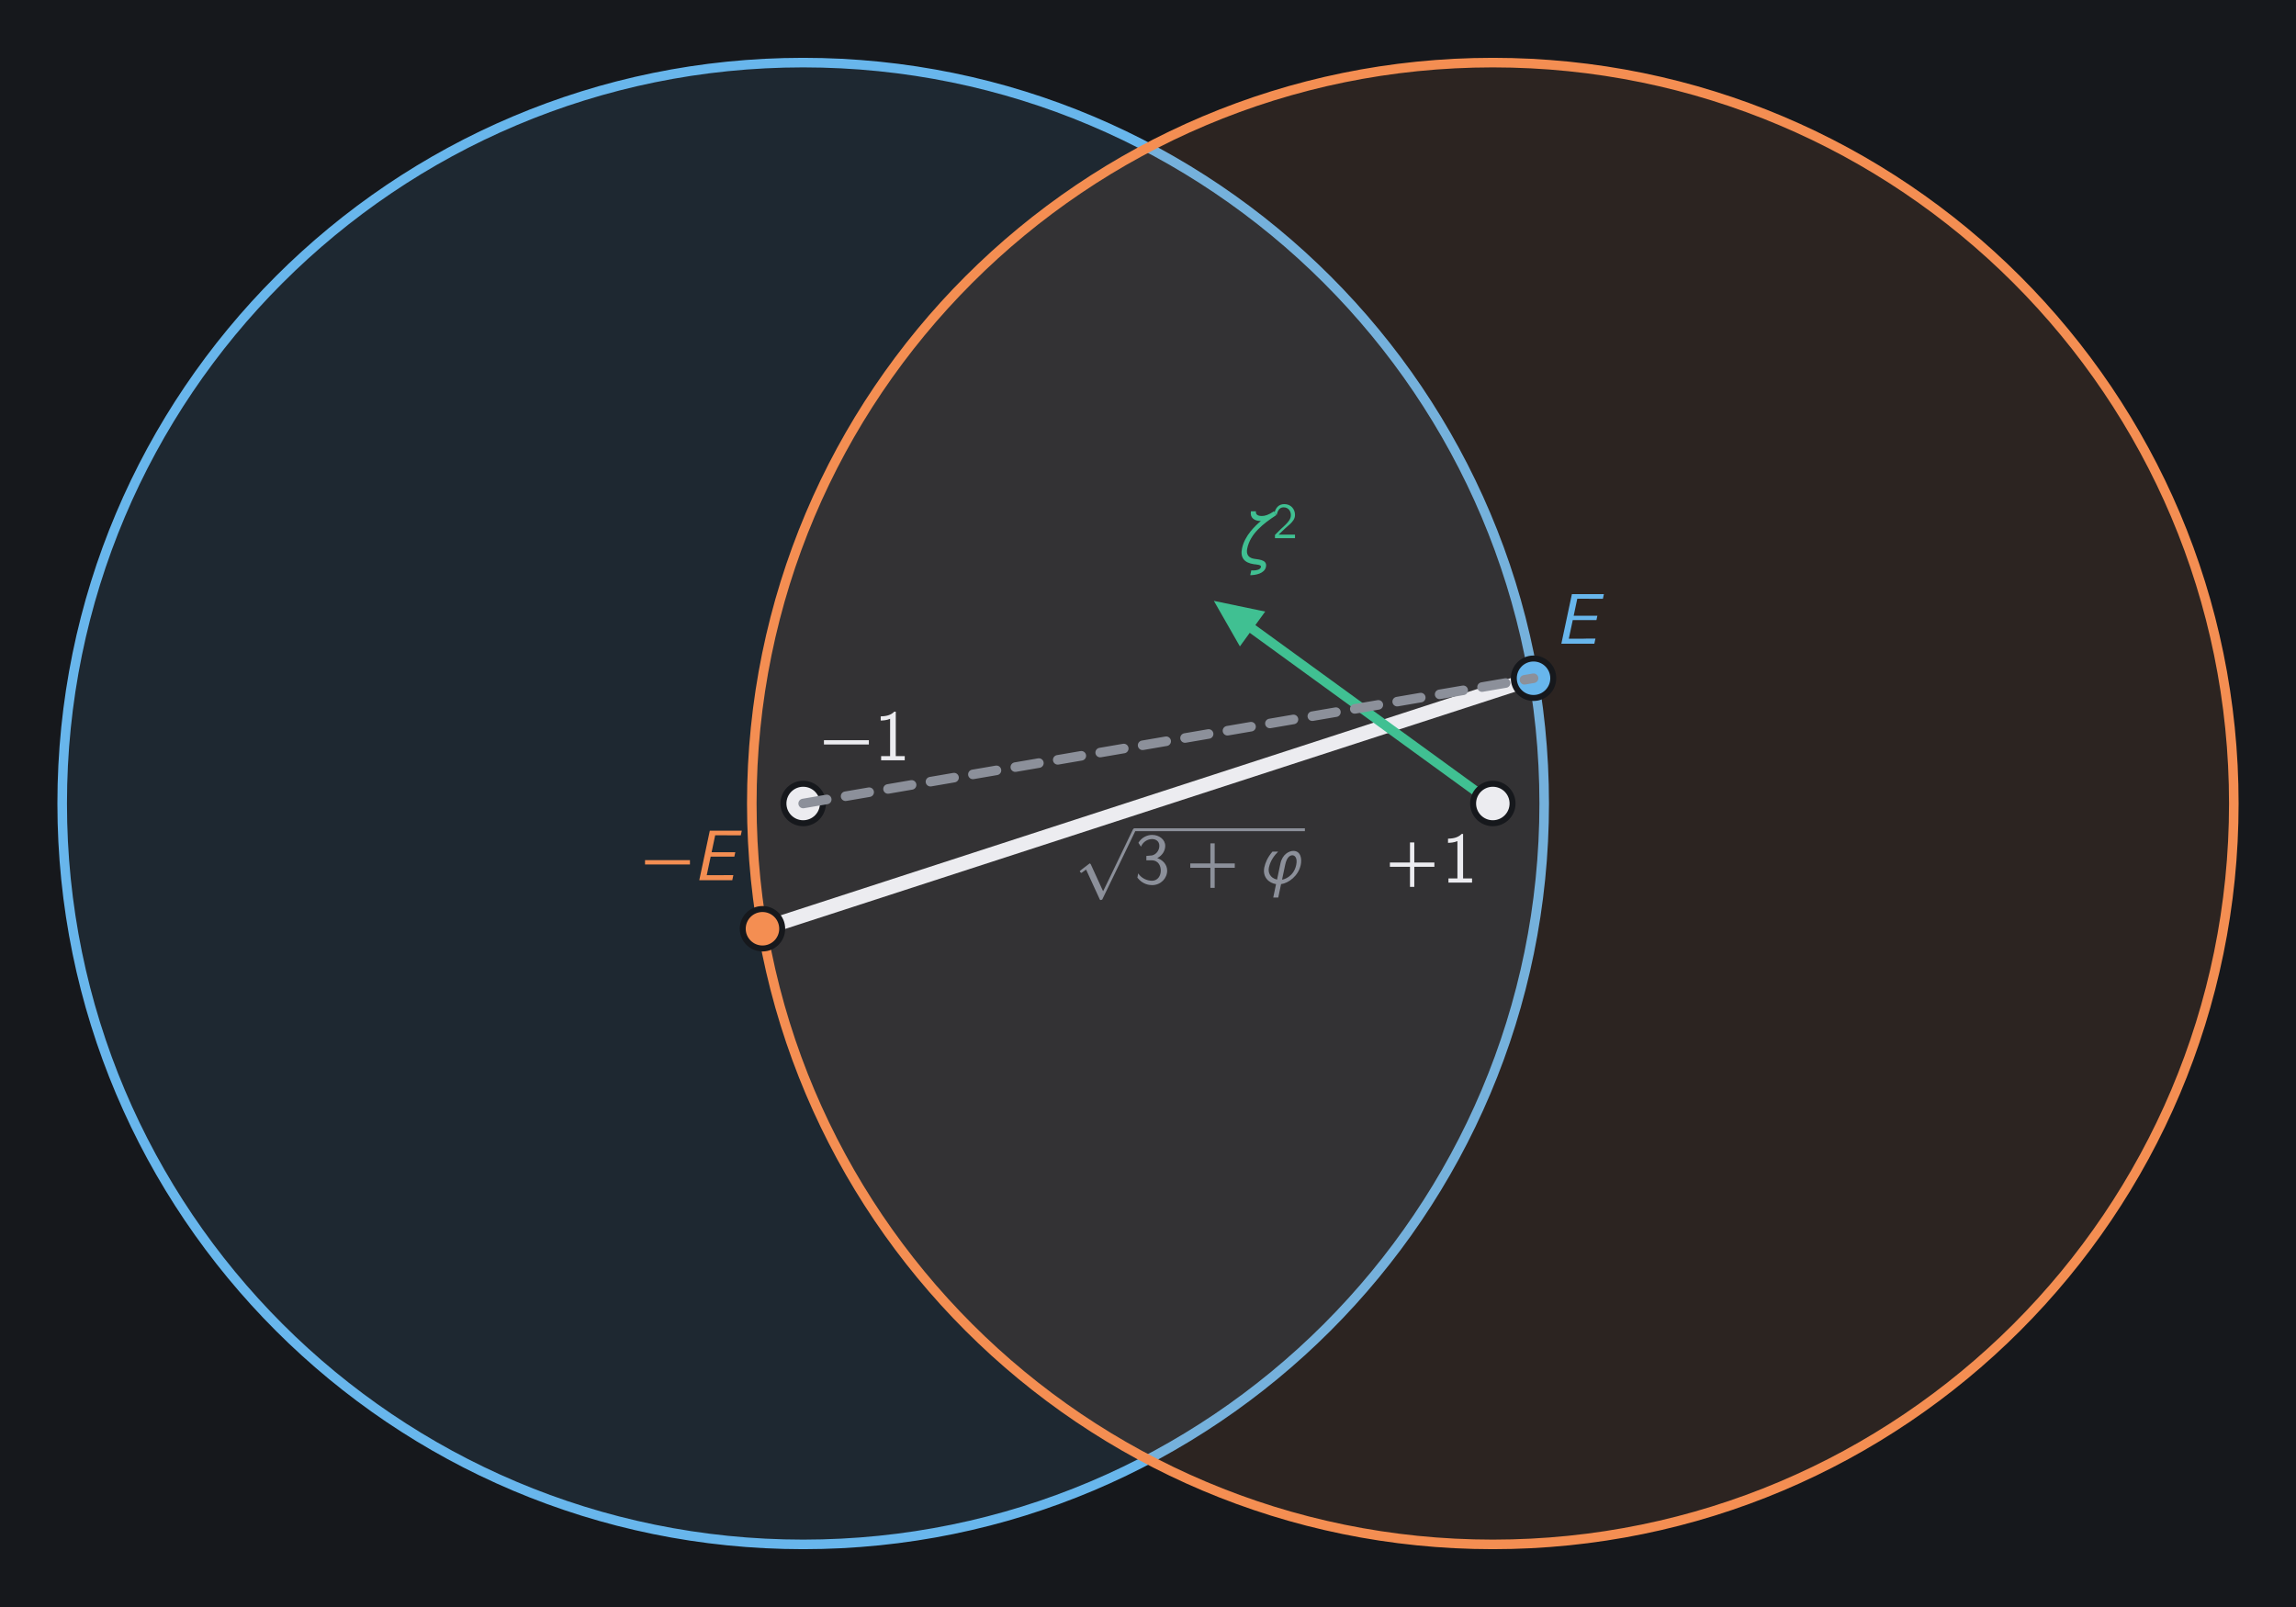
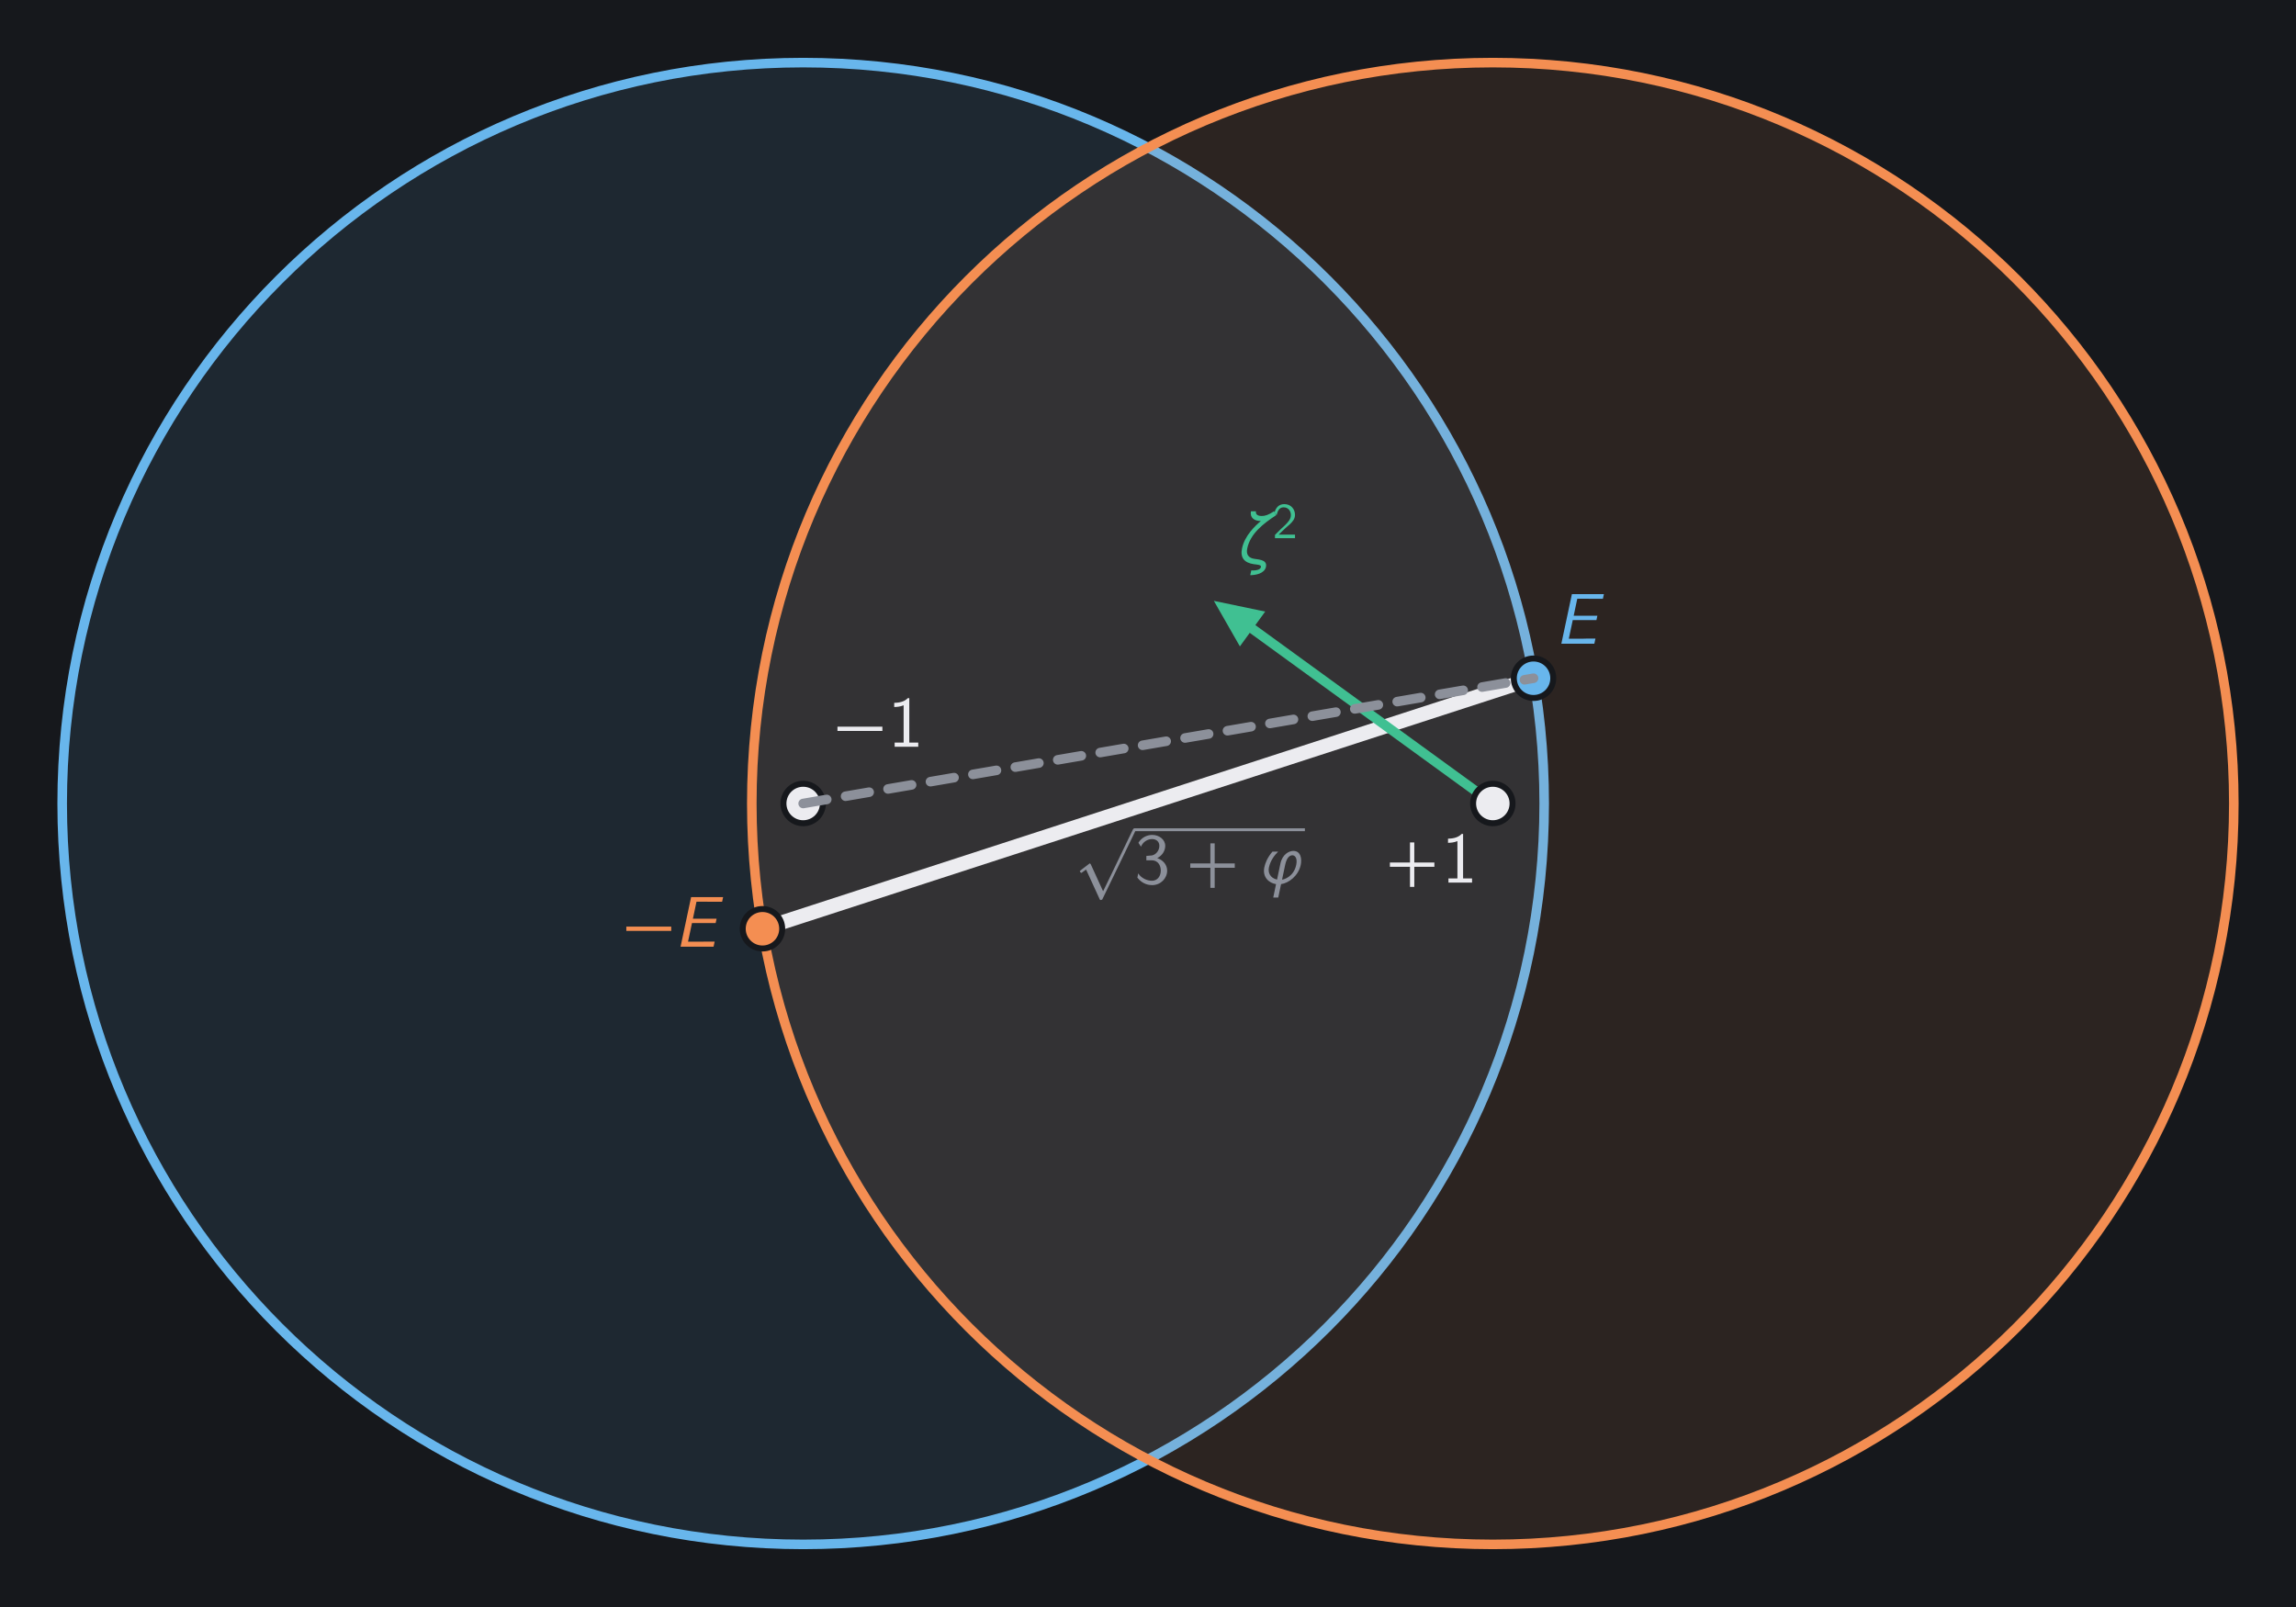
<svg xmlns="http://www.w3.org/2000/svg" width="480" height="336" viewBox="0 0 480 336">
  <path d="M0 0 L480 0 L480 336 L0 336 Z" fill="#16181c" />
-   <path d="M322.83 168 C322.83 253.56 253.47 322.91 167.91 322.91 C82.36 322.91 13 253.56 13 168 C13 82.44 82.36 13.09 167.91 13.09 C253.47 13.09 322.83 82.44 322.83 168 Z" fill="#68b6ec" fill-opacity="0.102" stroke="#68b6ec" stroke-width="2" stroke-linecap="round" stroke-linejoin="round" />
-   <path d="M467 168 C467 253.56 397.64 322.91 312.09 322.91 C226.53 322.91 157.17 253.56 157.17 168 C157.17 82.44 226.53 13.09 312.09 13.09 C397.64 13.09 467 82.44 467 168 Z" fill="#f48e52" fill-opacity="0.102" stroke="#f48e52" stroke-width="2" stroke-linecap="round" stroke-linejoin="round" />
+   <g>
+     <path d="M322.83 168 C322.83 253.56 253.47 322.91 167.91 322.91 C82.36 322.91 13 253.56 13 168 C13 82.44 82.36 13.09 167.91 13.09 C253.47 13.09 322.83 82.44 322.83 168 Z" fill="#68b6ec" fill-opacity="0.102" stroke="#68b6ec" stroke-width="2" stroke-linecap="round" stroke-linejoin="round" />
+   </g>
+   <g>
+     <path d="M467 168 C467 253.56 397.64 322.91 312.09 322.91 C226.53 322.91 157.17 253.56 157.17 168 C157.17 82.44 226.53 13.09 312.09 13.09 C397.64 13.09 467 82.44 467 168 Z" fill="#f48e52" fill-opacity="0.102" stroke="#f48e52" stroke-width="2" stroke-linecap="round" stroke-linejoin="round" />
+   </g>
  <path d="M159.4 194.19 L320.6 141.81" fill="none" stroke="#ececf0" stroke-width="3" stroke-linecap="round" stroke-linejoin="round" />
  <path d="M312.09 168 L260.24 130.33" fill="none" stroke="#40c092" stroke-width="2" stroke-linecap="round" stroke-linejoin="round" />
  <path d="M253.77 125.63 L264.5 127.87 L259.21 135.15 Z" fill="#40c092" />
  <g>
    <path d="M325.35 141.81 C325.35 144.44 323.22 146.56 320.6 146.56 C317.97 146.56 315.85 144.44 315.85 141.81 C315.85 139.19 317.97 137.06 320.6 137.06 C323.22 137.06 325.35 139.19 325.35 141.81 Z" fill="#16181c" />
    <path d="M324.1 141.81 C324.1 143.75 322.53 145.31 320.6 145.31 C318.66 145.31 317.1 143.75 317.1 141.81 C317.1 139.88 318.66 138.31 320.6 138.31 C322.53 138.31 324.1 139.88 324.1 141.81 Z" fill="#68b6ec" />
  </g>
  <g>
    <path d="M164.15 194.19 C164.15 196.81 162.03 198.94 159.4 198.94 C156.78 198.94 154.65 196.81 154.65 194.19 C154.65 191.56 156.78 189.44 159.4 189.44 C162.03 189.44 164.15 191.56 164.15 194.19 Z" fill="#16181c" />
    <path d="M162.9 194.19 C162.9 196.12 161.34 197.69 159.4 197.69 C157.47 197.69 155.9 196.12 155.9 194.19 C155.9 192.25 157.47 190.69 159.4 190.69 C161.34 190.69 162.9 192.25 162.9 194.19 Z" fill="#f48e52" />
  </g>
  <path d="M172.66 168 C172.66 170.62 170.54 172.75 167.91 172.75 C165.29 172.75 163.16 170.62 163.16 168 C163.16 165.38 165.29 163.25 167.91 163.25 C170.54 163.25 172.66 165.38 172.66 168 Z" fill="#16181c" />
  <path d="M171.41 168 C171.41 169.93 169.85 171.5 167.91 171.5 C165.98 171.5 164.41 169.93 164.41 168 C164.41 166.07 165.98 164.5 167.91 164.5 C169.85 164.5 171.41 166.07 171.41 168 Z" fill="#ececf0" />
  <path d="M316.84 168 C316.84 170.62 314.71 172.75 312.09 172.75 C309.46 172.75 307.34 170.62 307.34 168 C307.34 165.38 309.46 163.25 312.09 163.25 C314.71 163.25 316.84 165.38 316.84 168 Z" fill="#16181c" />
  <path d="M315.59 168 C315.59 169.93 314.02 171.5 312.09 171.5 C310.15 171.5 308.59 169.93 308.59 168 C308.59 166.07 310.15 164.5 312.09 164.5 C314.02 164.5 315.59 166.07 315.59 168 Z" fill="#ececf0" />
  <path d="M333.315 134.586 L333.54 133.521 L331.65 133.521 C331.47 133.521 331.29 133.536 331.11 133.536 L327.975 133.536 L328.8 129.651 L333.75 129.651 L333.945 128.736 L328.995 128.736 L329.745 125.181 L331.815 125.181 C331.995 125.181 332.175 125.196 332.355 125.196 L335.1 125.196 L335.31 124.221 L328.62 124.221 L326.415 134.586 Z" fill="#68b6ec" />
-   <path d="M134.848 179.843 L134.848 180.743 L144.238 180.743 L144.238 179.843 Z M153.088 184.043 L153.313 182.978 L151.423 182.978 C151.243 182.978 151.063 182.993 150.883 182.993 L147.748 182.993 L148.573 179.108 L153.523 179.108 L153.718 178.193 L148.768 178.193 L149.518 174.638 L151.588 174.638 C151.768 174.638 151.948 174.653 152.128 174.653 L154.873 174.653 L155.083 173.678 L148.393 173.678 L146.188 184.043 Z" fill="#f48e52" />
+   <path d="M130.939 193.737 L130.939 194.637 L140.329 194.637 L140.329 193.737 Z M149.179 197.937 L149.404 196.872 L147.514 196.872 C147.334 196.872 147.154 196.887 146.974 196.887 L143.839 196.887 L144.664 193.002 L149.614 193.002 L149.809 192.087 L144.859 192.087 L145.609 188.532 L147.679 188.532 C147.859 188.532 148.039 188.547 148.219 188.547 L150.964 188.547 L151.174 187.572 L144.484 187.572 L142.279 197.937 Z" fill="#f48e52" />
  <path d="M261.596 119.256 L261.371 120.261 C262.511 120.261 264.356 119.916 264.656 118.536 C265.016 116.841 262.736 117.021 261.866 116.766 C260.981 116.511 260.486 115.881 260.756 114.636 C261.401 111.576 264.086 109.491 266.786 107.721 L266.351 106.896 C265.211 107.661 264.446 107.886 263.801 107.886 C263.456 107.886 262.436 107.841 262.556 106.911 L261.521 106.911 C261.266 108.306 262.286 108.936 263.591 108.936 C262.406 109.941 260.231 111.966 259.661 114.636 C259.241 116.601 260.111 117.666 262.136 117.966 C262.631 118.041 263.726 118.056 263.621 118.536 C263.486 119.151 262.586 119.271 261.986 119.271 C261.821 119.271 261.686 119.271 261.596 119.256 Z M267.309 111.776 C267.645 111.482 268.433 110.705 268.758 110.4 C268.958 110.211 269.493 109.77 269.693 109.581 C270.165 109.109 270.732 108.552 270.732 107.66 C270.732 106.452 269.882 105.402 268.496 105.402 C267.299 105.402 266.711 106.221 266.459 107.124 L266.889 107.702 C267.099 106.893 267.393 106.074 268.349 106.074 C269.336 106.074 269.871 106.862 269.871 107.681 C269.871 108.573 269.273 109.172 268.653 109.802 L267.845 110.547 L266.543 111.849 L266.543 112.521 L270.732 112.521 L270.732 111.776 Z" fill="#40c092" />
  <path d="M167.91 168 L320.6 141.81" fill="none" stroke="#8c909a" stroke-width="2" stroke-linecap="round" stroke-linejoin="round" stroke-dasharray="5 4" />
  <path d="M244.007 182.037 C244.007 180.672 242.957 179.742 241.937 179.427 C243.077 178.812 243.602 177.792 243.602 176.847 C243.602 175.557 242.357 174.567 240.872 174.567 C239.717 174.567 238.622 175.167 237.992 176.217 L238.532 177.027 C238.967 175.977 239.942 175.437 240.857 175.437 C241.637 175.437 242.372 175.887 242.372 176.847 C242.372 177.762 241.757 178.647 240.842 178.857 C240.752 178.872 240.722 178.872 239.657 178.962 L239.657 179.877 L240.722 179.877 C242.342 179.877 242.672 181.272 242.672 182.022 C242.672 183.192 241.982 184.152 240.827 184.152 C239.792 184.152 238.607 183.627 237.947 182.607 L237.782 183.507 C238.877 184.917 240.257 185.067 240.857 185.067 C242.687 185.067 244.007 183.612 244.007 182.037 Z M253.04 180.537 L248.84 180.537 L248.84 181.437 L253.04 181.437 L253.04 185.637 L253.94 185.637 L253.94 181.437 L258.14 181.437 L258.14 180.537 L253.94 180.537 L253.94 176.337 L253.04 176.337 Z M268.028 183.912 L268.673 180.837 C269.033 179.112 269.753 178.827 270.203 178.827 C270.623 178.827 271.313 179.292 270.983 180.852 C270.473 183.282 268.418 183.912 268.028 183.912 Z M271.928 180.852 C272.198 179.562 271.943 177.912 270.383 177.912 C269.513 177.912 268.103 178.587 267.683 180.552 L266.978 183.912 C265.493 183.567 265.058 182.412 265.283 181.362 C265.598 179.907 266.438 178.827 267.203 178.062 L266.018 178.062 C264.938 179.322 264.518 180.432 264.323 181.332 C263.873 183.447 265.343 184.647 266.768 184.857 L266.183 187.662 L267.233 187.662 L267.818 184.857 C269.363 184.662 271.433 183.162 271.928 180.852 Z M226.082 182.517 L225.879 182.397 L225.737 182.187 L225.752 182.127 L225.877 182.01 L226.215 181.74 L226.764 181.317 L227.315 180.899 L227.646 180.644 L227.762 180.552 L227.837 180.522 L228.017 180.672 L228.101 180.855 L228.306 181.3 L228.599 181.941 L228.951 182.711 L229.333 183.544 L229.712 184.375 L230.06 185.136 L230.347 185.762 L230.54 186.186 L230.612 186.342 L230.679 186.214 L230.869 185.83 L231.18 185.191 L231.615 184.297 L232.172 183.147 L235.269 176.712 L235.83 175.542 L236.27 174.626 L236.589 173.963 L236.788 173.553 L236.867 173.397 L236.867 173.397 L237.001 173.239 L237.167 173.187 L272.798 173.187 L272.798 173.787 L237.336 173.787 L237.257 173.95 L237.041 174.397 L236.719 175.066 L236.32 175.892 L235.876 176.813 L235.416 177.765 L234.972 178.687 L234.574 179.513 L234.251 180.181 L234.035 180.629 L233.957 180.792 L233.887 180.935 L233.696 181.332 L233.406 181.931 L233.043 182.682 L232.631 183.534 L232.194 184.437 L231.758 185.339 L231.346 186.192 L230.982 186.943 L230.693 187.542 L230.501 187.938 L230.432 188.082 L230.147 188.187 L229.967 188.142 L229.892 187.987 L229.702 187.579 L229.422 186.973 L229.079 186.226 L228.697 185.395 L228.304 184.536 L227.924 183.706 L227.583 182.962 L227.308 182.361 L227.124 181.958 L227.057 181.812 L226.955 181.885 L226.713 182.06 L226.425 182.269 L226.183 182.443 L226.082 182.517 Z M237.167 173.187 L272.798 173.187 L272.798 173.787 L237.167 173.787 Z" fill="#8c909a" />
-   <path d="M172.253 154.765 L172.253 155.665 L181.643 155.665 L181.643 154.765 Z M189.143 158.965 L189.143 158.095 L187.268 158.095 L187.268 148.795 L186.968 148.795 C186.083 149.71 184.838 149.755 184.118 149.785 L184.118 150.655 C184.613 150.64 185.333 150.61 186.083 150.295 L186.083 158.095 L184.208 158.095 L184.208 158.965 Z" fill="#ececf0" />
+   <path d="M175.081 151.936 L175.081 152.836 L184.471 152.836 L184.471 151.936 Z M191.971 156.136 L191.971 155.266 L190.096 155.266 L190.096 145.966 L189.796 145.966 C188.911 146.881 187.666 146.926 186.946 146.956 L186.946 147.826 C187.441 147.811 188.161 147.781 188.911 147.466 L188.911 155.266 L187.036 155.266 L187.036 156.136 Z" fill="#ececf0" />
  <path d="M294.772 180.335 L290.572 180.335 L290.572 181.235 L294.772 181.235 L294.772 185.435 L295.672 185.435 L295.672 181.235 L299.872 181.235 L299.872 180.335 L295.672 180.335 L295.672 176.135 L294.772 176.135 Z M307.747 184.535 L307.747 183.665 L305.872 183.665 L305.872 174.365 L305.572 174.365 C304.687 175.28 303.442 175.325 302.722 175.355 L302.722 176.225 C303.217 176.21 303.937 176.18 304.687 175.865 L304.687 183.665 L302.812 183.665 L302.812 184.535 Z" fill="#ececf0" />
</svg>
